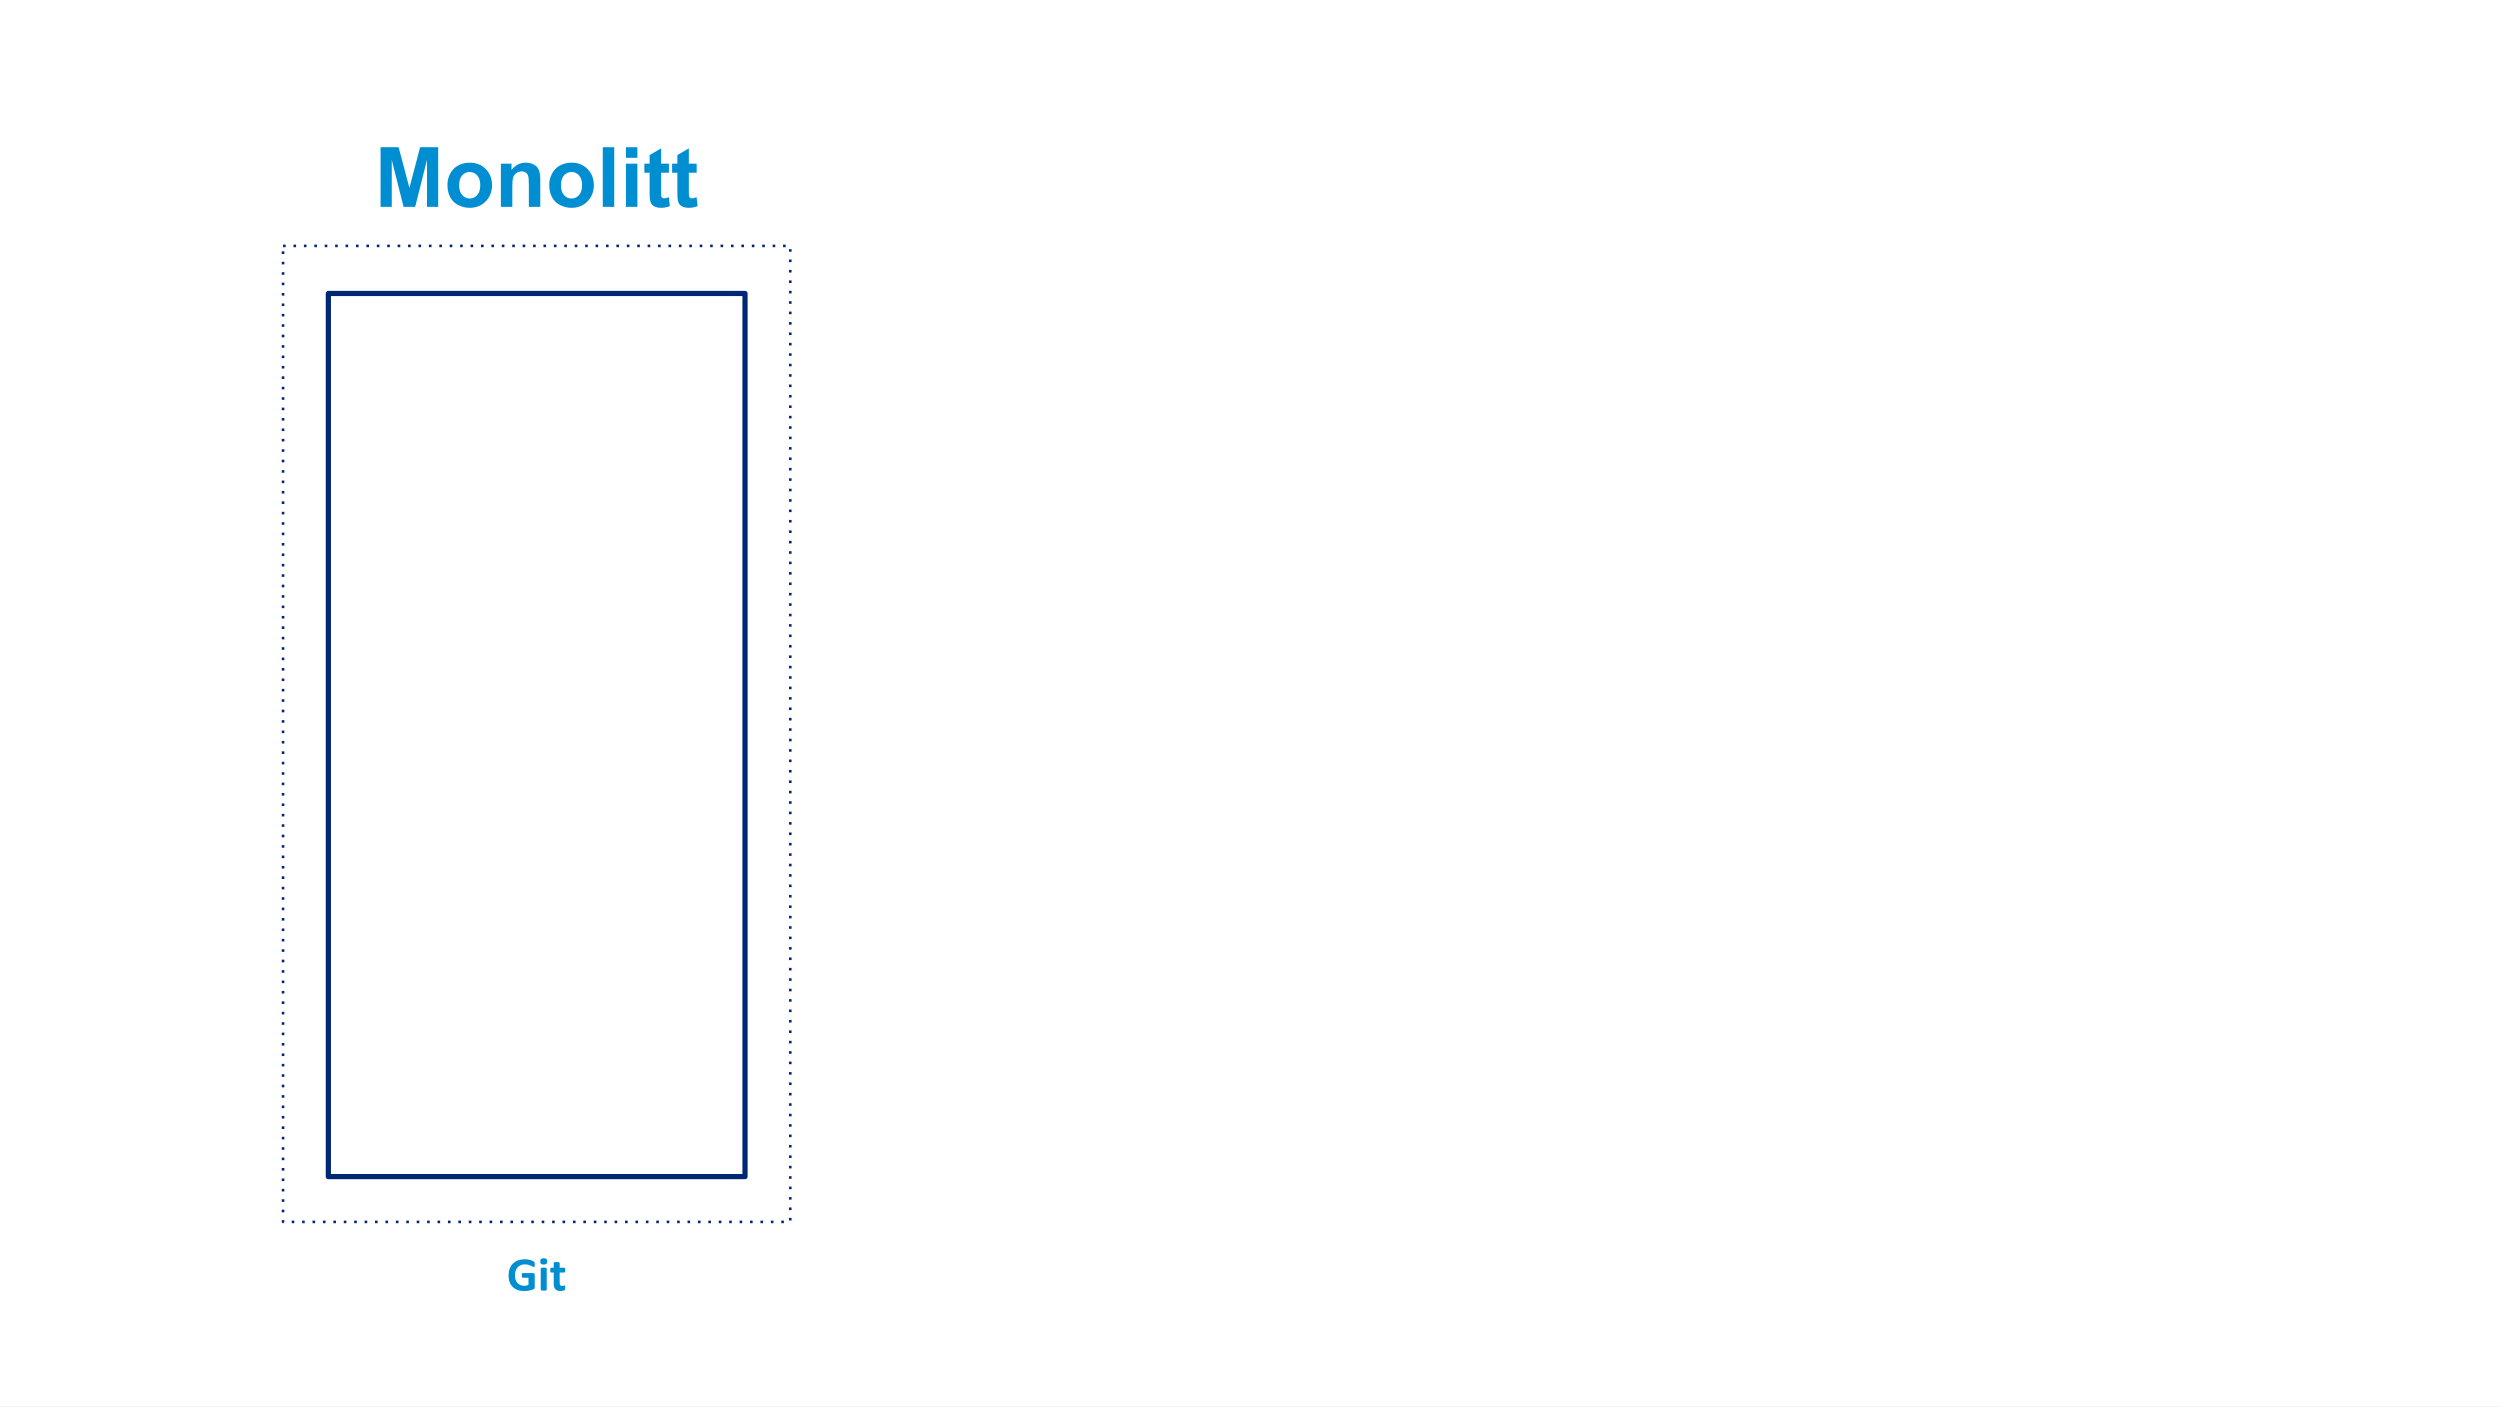
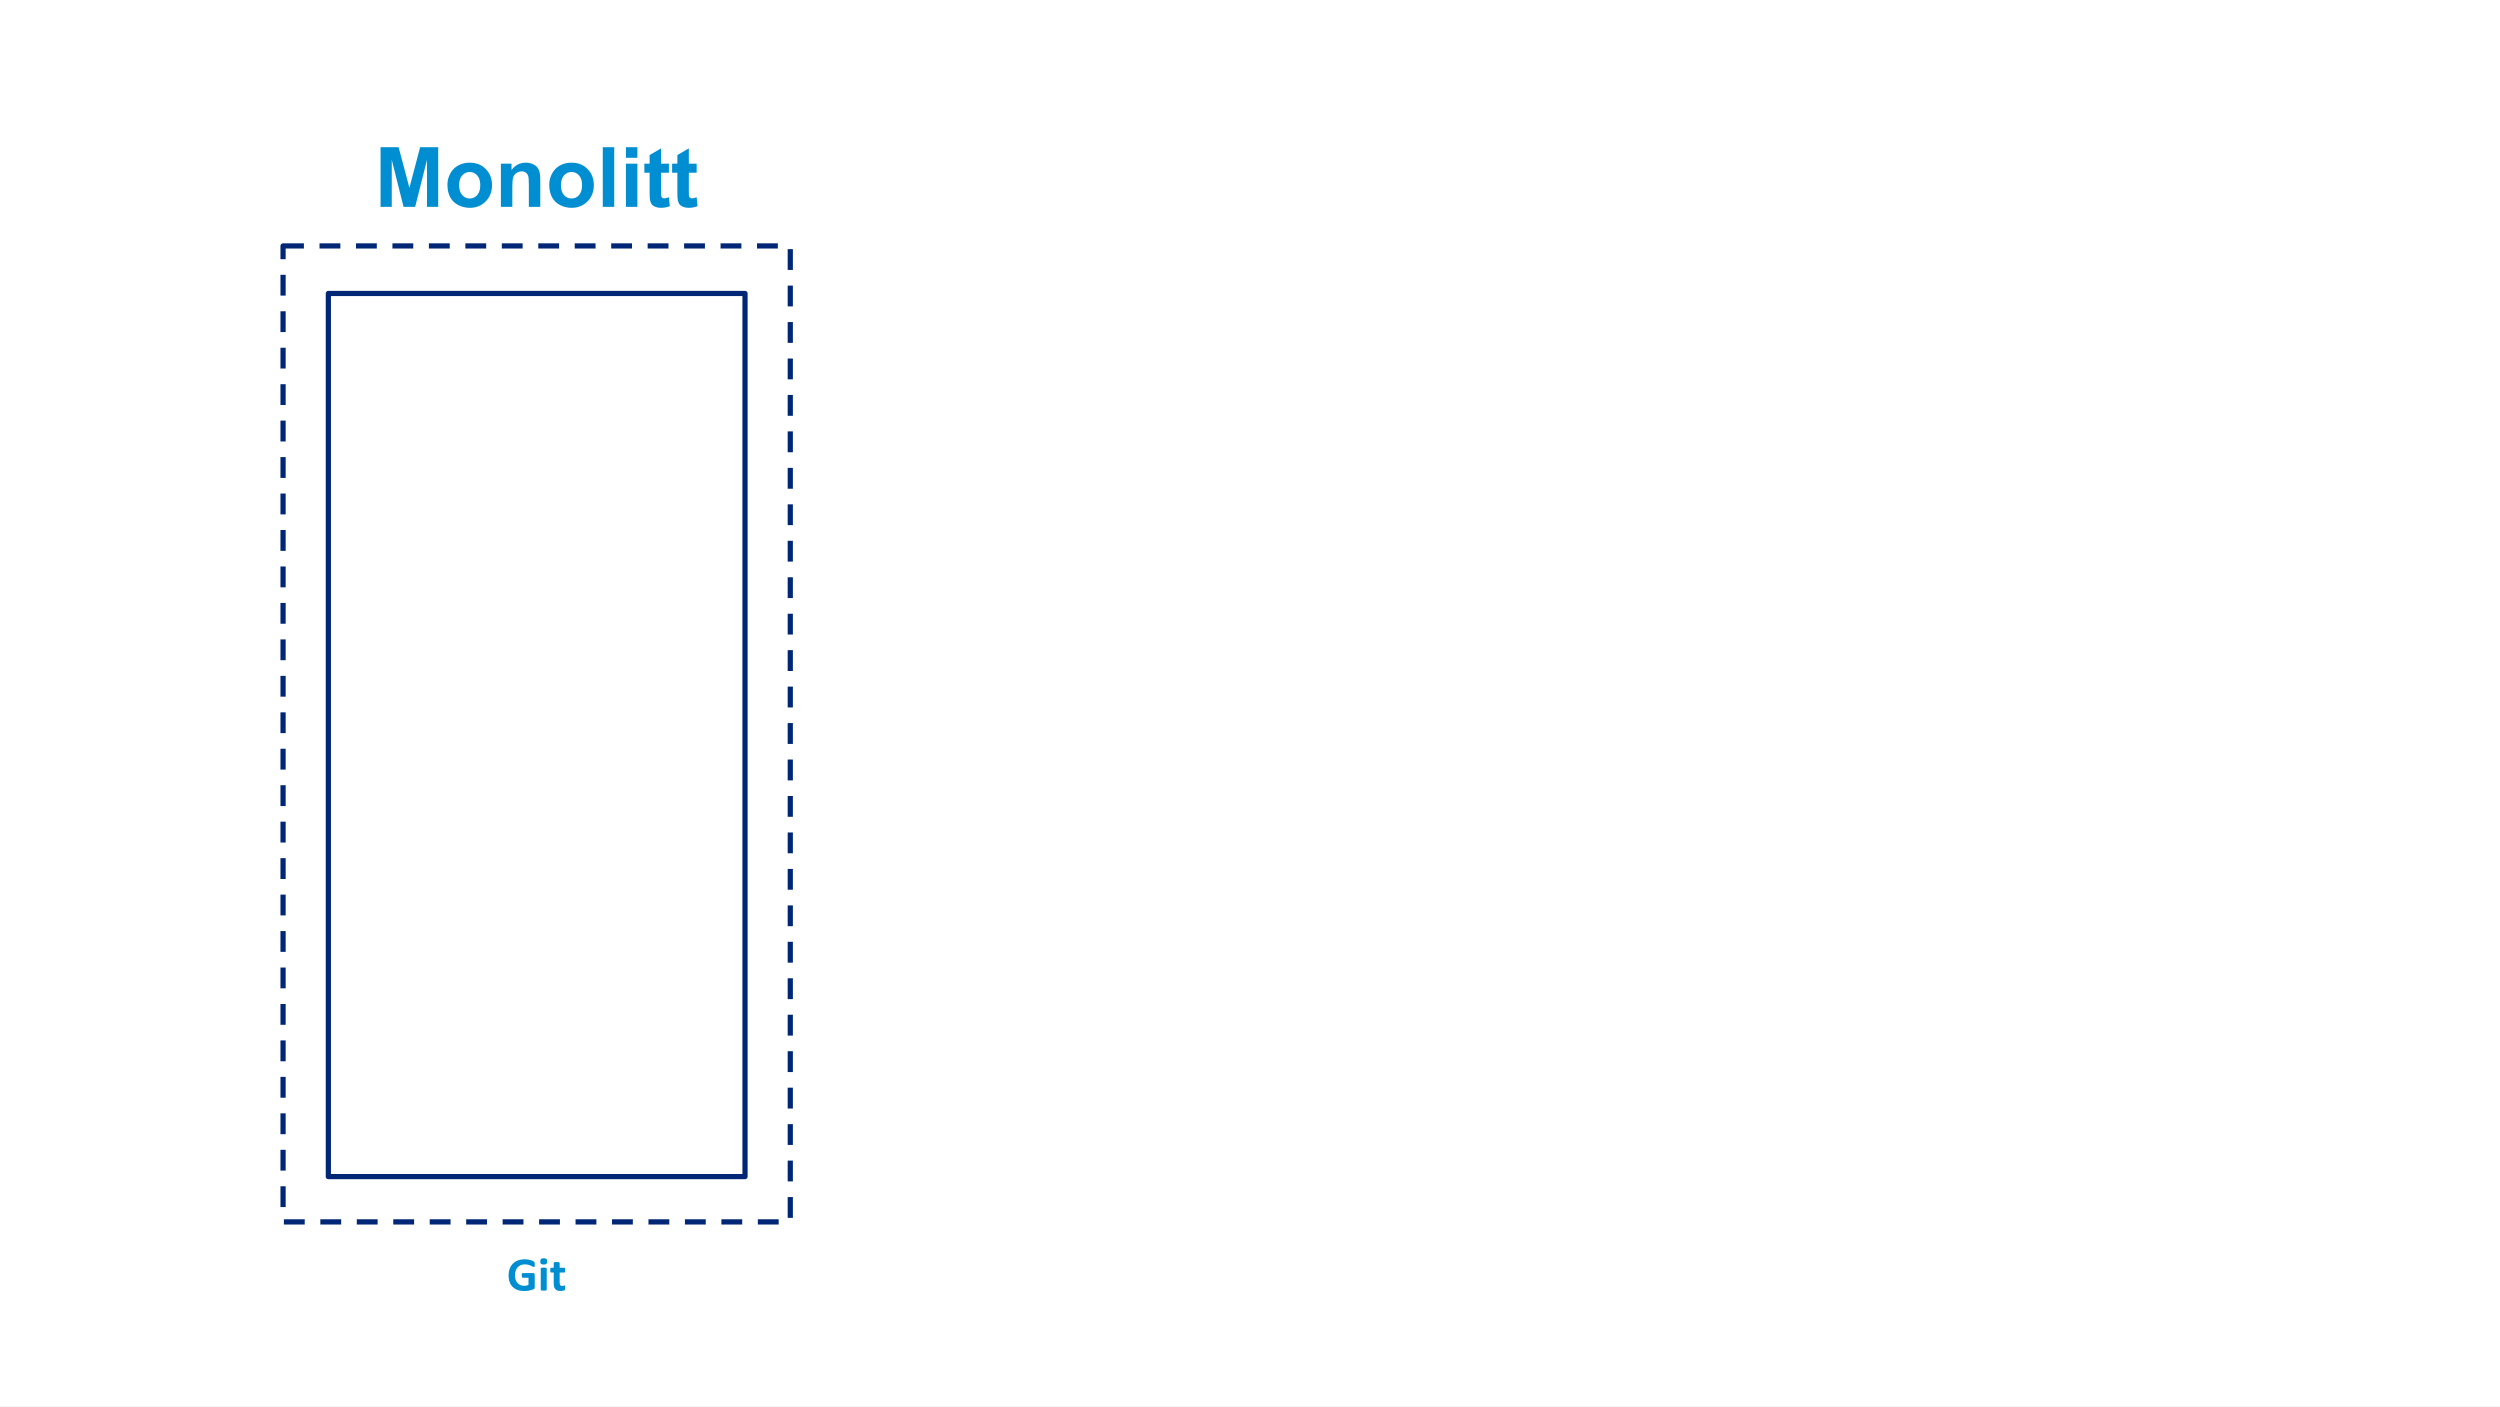
<svg xmlns="http://www.w3.org/2000/svg" version="1.1" viewBox="0.0 0.0 960.0 540.0" fill="none" stroke="none" stroke-linecap="square" stroke-miterlimit="10">
  <clipPath id="g41cddbd8e1_0_125.0">
    <path d="m0 0l960.0 0l0 540.0l-960.0 0l0 -540.0z" clip-rule="nonzero" />
  </clipPath>
  <g clip-path="url(#g41cddbd8e1_0_125.0)">
    <path fill="#ffffff" d="m0 0l960.0 0l0 540.0l-960.0 0z" fill-rule="evenodd" />
    <path fill="#000000" fill-opacity="0.0" d="m108.696 94.436l194.772 0l0 374.772l-194.772 0z" fill-rule="evenodd" />
-     <path stroke="#002776" stroke-width="1.0" stroke-linejoin="round" stroke-linecap="butt" stroke-dasharray="1.0,3.0" d="m108.696 94.436l194.772 0l0 374.772l-194.772 0z" fill-rule="evenodd" />
+     <path stroke="#002776" stroke-width="2.0" stroke-linejoin="round" stroke-linecap="butt" stroke-dasharray="8.0,6.0" d="m108.696 94.436l194.772 0l0 374.772l-194.772 0z" fill-rule="evenodd" />
    <path fill="#000000" fill-opacity="0.0" d="m126.087 112.696l160.0 0l0 339.118l-160.0 0z" fill-rule="evenodd" />
    <path stroke="#002776" stroke-width="2.0" stroke-linejoin="round" stroke-linecap="butt" d="m126.087 112.696l160.0 0l0 339.118l-160.0 0z" fill-rule="evenodd" />
    <path fill="#000000" fill-opacity="0.0" d="m108.698 472.113l194.772 0l0 33.039l-194.772 0z" fill-rule="evenodd" />
    <path fill="#008ed2" d="m205.35 485.599q0 0.266 -0.031 0.453q-0.016 0.188 -0.062 0.312q-0.031 0.109 -0.094 0.156q-0.047 0.047 -0.141 0.047q-0.109 0 -0.375 -0.156q-0.266 -0.172 -0.703 -0.359q-0.438 -0.203 -1.047 -0.359q-0.609 -0.172 -1.406 -0.172q-0.859 0 -1.547 0.297q-0.688 0.297 -1.188 0.844q-0.484 0.531 -0.75 1.297q-0.266 0.766 -0.266 1.688q0 1.0 0.266 1.781q0.266 0.766 0.75 1.281q0.484 0.516 1.156 0.781q0.688 0.266 1.516 0.266q0.391 0 0.781 -0.094q0.391 -0.094 0.734 -0.266l0 -2.734l-2.234 0q-0.156 0 -0.25 -0.203q-0.094 -0.203 -0.094 -0.703q0 -0.25 0.016 -0.422q0.031 -0.172 0.078 -0.281q0.047 -0.109 0.109 -0.156q0.062 -0.047 0.141 -0.047l3.984 0q0.141 0 0.25 0.047q0.125 0.047 0.203 0.156q0.094 0.094 0.141 0.234q0.047 0.141 0.047 0.328l0 4.688q0 0.281 -0.109 0.484q-0.094 0.203 -0.391 0.328q-0.297 0.109 -0.734 0.234q-0.422 0.125 -0.906 0.219q-0.469 0.094 -0.953 0.141q-0.469 0.047 -0.953 0.047q-1.406 0 -2.531 -0.406q-1.109 -0.406 -1.891 -1.172q-0.766 -0.781 -1.172 -1.875q-0.406 -1.109 -0.406 -2.516q0 -1.453 0.438 -2.594q0.438 -1.156 1.234 -1.953q0.797 -0.812 1.922 -1.234q1.141 -0.438 2.547 -0.438q0.75 0 1.375 0.109q0.641 0.094 1.109 0.25q0.469 0.141 0.781 0.328q0.312 0.172 0.422 0.297q0.125 0.125 0.172 0.359q0.062 0.234 0.062 0.688zm4.591 9.641q0 0.094 -0.062 0.172q-0.047 0.062 -0.188 0.109q-0.125 0.047 -0.344 0.062q-0.219 0.016 -0.547 0.016q-0.344 0 -0.562 -0.016q-0.219 -0.016 -0.359 -0.062q-0.125 -0.047 -0.188 -0.109q-0.047 -0.078 -0.047 -0.172l0 -8.109q0 -0.094 0.047 -0.156q0.062 -0.062 0.188 -0.109q0.141 -0.062 0.359 -0.078q0.219 -0.031 0.562 -0.031q0.328 0 0.547 0.031q0.219 0.016 0.344 0.078q0.141 0.047 0.188 0.109q0.062 0.062 0.062 0.156l0 8.109zm0.172 -10.875q0 0.688 -0.281 0.953q-0.281 0.266 -1.047 0.266q-0.766 0 -1.047 -0.25q-0.266 -0.25 -0.266 -0.922q0 -0.688 0.281 -0.953q0.281 -0.281 1.062 -0.281q0.75 0 1.016 0.266q0.281 0.266 0.281 0.922zm6.926 10.078q0 0.406 -0.047 0.625q-0.047 0.203 -0.141 0.297q-0.078 0.078 -0.234 0.156q-0.156 0.062 -0.375 0.109q-0.203 0.047 -0.453 0.078q-0.25 0.031 -0.516 0.031q-0.688 0 -1.188 -0.172q-0.5 -0.172 -0.828 -0.531q-0.328 -0.375 -0.484 -0.922q-0.141 -0.547 -0.141 -1.281l0 -4.172l-0.984 0q-0.172 0 -0.266 -0.203q-0.094 -0.219 -0.094 -0.719q0 -0.266 0.016 -0.438q0.031 -0.188 0.078 -0.297q0.047 -0.109 0.109 -0.156q0.078 -0.047 0.172 -0.047l0.969 0l0 -1.812q0 -0.094 0.047 -0.156q0.047 -0.078 0.172 -0.125q0.141 -0.047 0.359 -0.062q0.219 -0.031 0.547 -0.031q0.344 0 0.562 0.031q0.234 0.016 0.359 0.062q0.125 0.047 0.172 0.125q0.062 0.062 0.062 0.156l0 1.812l1.766 0q0.094 0 0.156 0.047q0.078 0.047 0.109 0.156q0.047 0.109 0.062 0.297q0.031 0.172 0.031 0.438q0 0.5 -0.094 0.719q-0.078 0.203 -0.25 0.203l-1.781 0l0 3.828q0 0.656 0.203 1.0q0.219 0.328 0.75 0.328q0.188 0 0.328 -0.031q0.141 -0.031 0.25 -0.078q0.125 -0.047 0.203 -0.078q0.078 -0.031 0.141 -0.031q0.047 0 0.094 0.031q0.062 0.031 0.078 0.141q0.031 0.094 0.047 0.266q0.031 0.156 0.031 0.406z" fill-rule="nonzero" />
    <path fill="#000000" fill-opacity="0.0" d="m108.698 46.955l194.74 0l0 41.512l-194.74 0z" fill-rule="evenodd" />
    <path fill="#008ed2" d="m146.139 79.431l0 -22.906l6.922 0l4.156 15.625l4.109 -15.625l6.938 0l0 22.906l-4.297 0l0 -18.031l-4.547 18.031l-4.453 0l-4.531 -18.031l0 18.031l-4.297 0zm25.672 -8.531q0 -2.188 1.078 -4.234q1.078 -2.047 3.047 -3.125q1.984 -1.078 4.422 -1.078q3.766 0 6.172 2.453q2.406 2.438 2.406 6.172q0 3.766 -2.438 6.25q-2.422 2.469 -6.109 2.469q-2.281 0 -4.359 -1.031q-2.062 -1.031 -3.141 -3.016q-1.078 -2.0 -1.078 -4.859zm4.5 0.234q0 2.469 1.172 3.781q1.172 1.312 2.891 1.312q1.719 0 2.875 -1.312q1.172 -1.312 1.172 -3.812q0 -2.438 -1.172 -3.75q-1.156 -1.312 -2.875 -1.312q-1.719 0 -2.891 1.312q-1.172 1.312 -1.172 3.781zm31.156 8.297l-4.391 0l0 -8.469q0 -2.688 -0.281 -3.469q-0.281 -0.797 -0.922 -1.234q-0.625 -0.438 -1.516 -0.438q-1.141 0 -2.047 0.625q-0.906 0.625 -1.25 1.656q-0.328 1.031 -0.328 3.812l0 7.516l-4.391 0l0 -16.594l4.078 0l0 2.438q2.172 -2.813 5.469 -2.813q1.453 0 2.656 0.531q1.203 0.516 1.812 1.328q0.625 0.812 0.859 1.844q0.25 1.031 0.25 2.953l0 10.312zm3.438 -8.531q0 -2.188 1.078 -4.234q1.078 -2.047 3.047 -3.125q1.984 -1.078 4.422 -1.078q3.766 0 6.172 2.453q2.406 2.438 2.406 6.172q0 3.766 -2.438 6.25q-2.422 2.469 -6.109 2.469q-2.281 0 -4.359 -1.031q-2.062 -1.031 -3.141 -3.016q-1.078 -2.0 -1.078 -4.859zm4.5 0.234q0 2.469 1.172 3.781q1.172 1.312 2.891 1.312q1.719 0 2.875 -1.312q1.172 -1.312 1.172 -3.812q0 -2.438 -1.172 -3.75q-1.156 -1.312 -2.875 -1.312q-1.719 0 -2.891 1.312q-1.172 1.312 -1.172 3.781zm16.062 8.297l0 -22.906l4.391 0l0 22.906l-4.391 0zm8.891 -18.844l0 -4.062l4.391 0l0 4.062l-4.391 0zm0 18.844l0 -16.594l4.391 0l0 16.594l-4.391 0zm16.5 -16.594l0 3.5l-3 0l0 6.688q0 2.031 0.078 2.375q0.094 0.328 0.391 0.547q0.312 0.219 0.75 0.219q0.609 0 1.766 -0.422l0.375 3.406q-1.531 0.656 -3.469 0.656q-1.188 0 -2.141 -0.391q-0.953 -0.406 -1.406 -1.031q-0.438 -0.641 -0.609 -1.719q-0.141 -0.766 -0.141 -3.094l0 -7.234l-2.016 0l0 -3.5l2.016 0l0 -3.297l4.406 -2.562l0 5.859l3 0zm10.656 0l0 3.5l-3.0 0l0 6.688q0 2.031 0.078 2.375q0.094 0.328 0.391 0.547q0.312 0.219 0.75 0.219q0.609 0 1.766 -0.422l0.375 3.406q-1.531 0.656 -3.469 0.656q-1.188 0 -2.141 -0.391q-0.953 -0.406 -1.406 -1.031q-0.438 -0.641 -0.609 -1.719q-0.141 -0.766 -0.141 -3.094l0 -7.234l-2.016 0l0 -3.5l2.016 0l0 -3.297l4.406 -2.562l0 5.859l3.0 0z" fill-rule="nonzero" />
  </g>
</svg>
